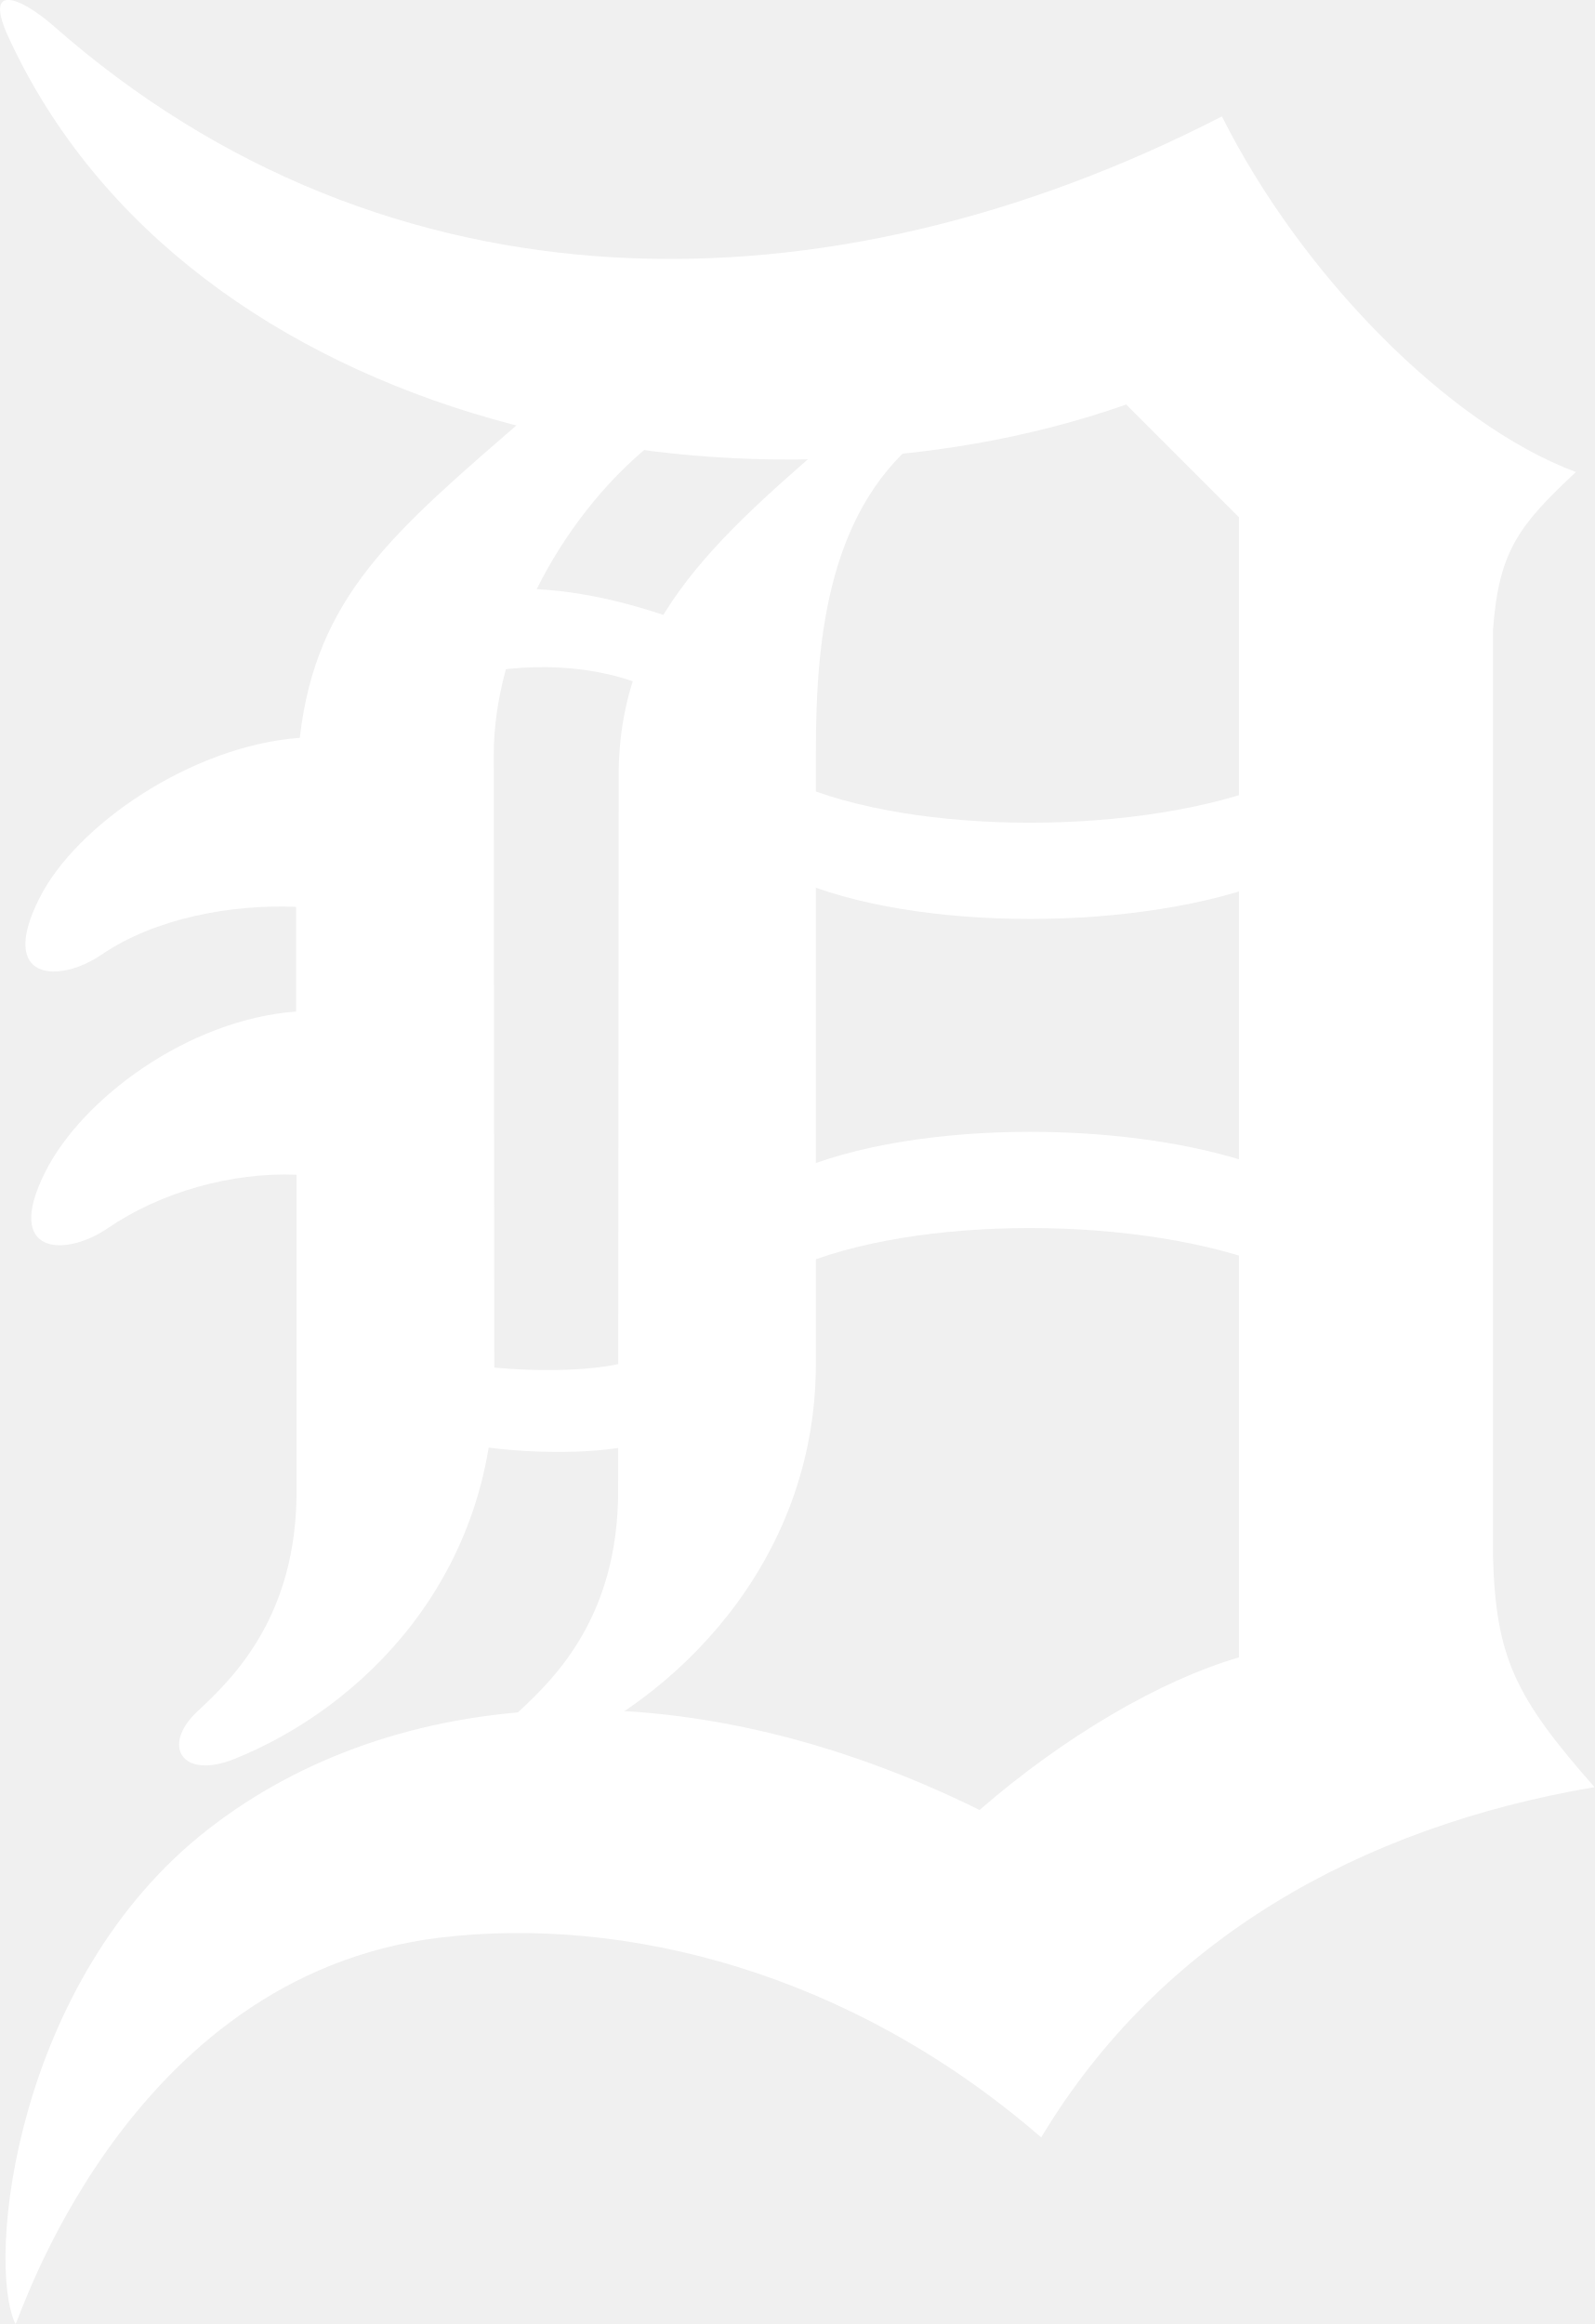
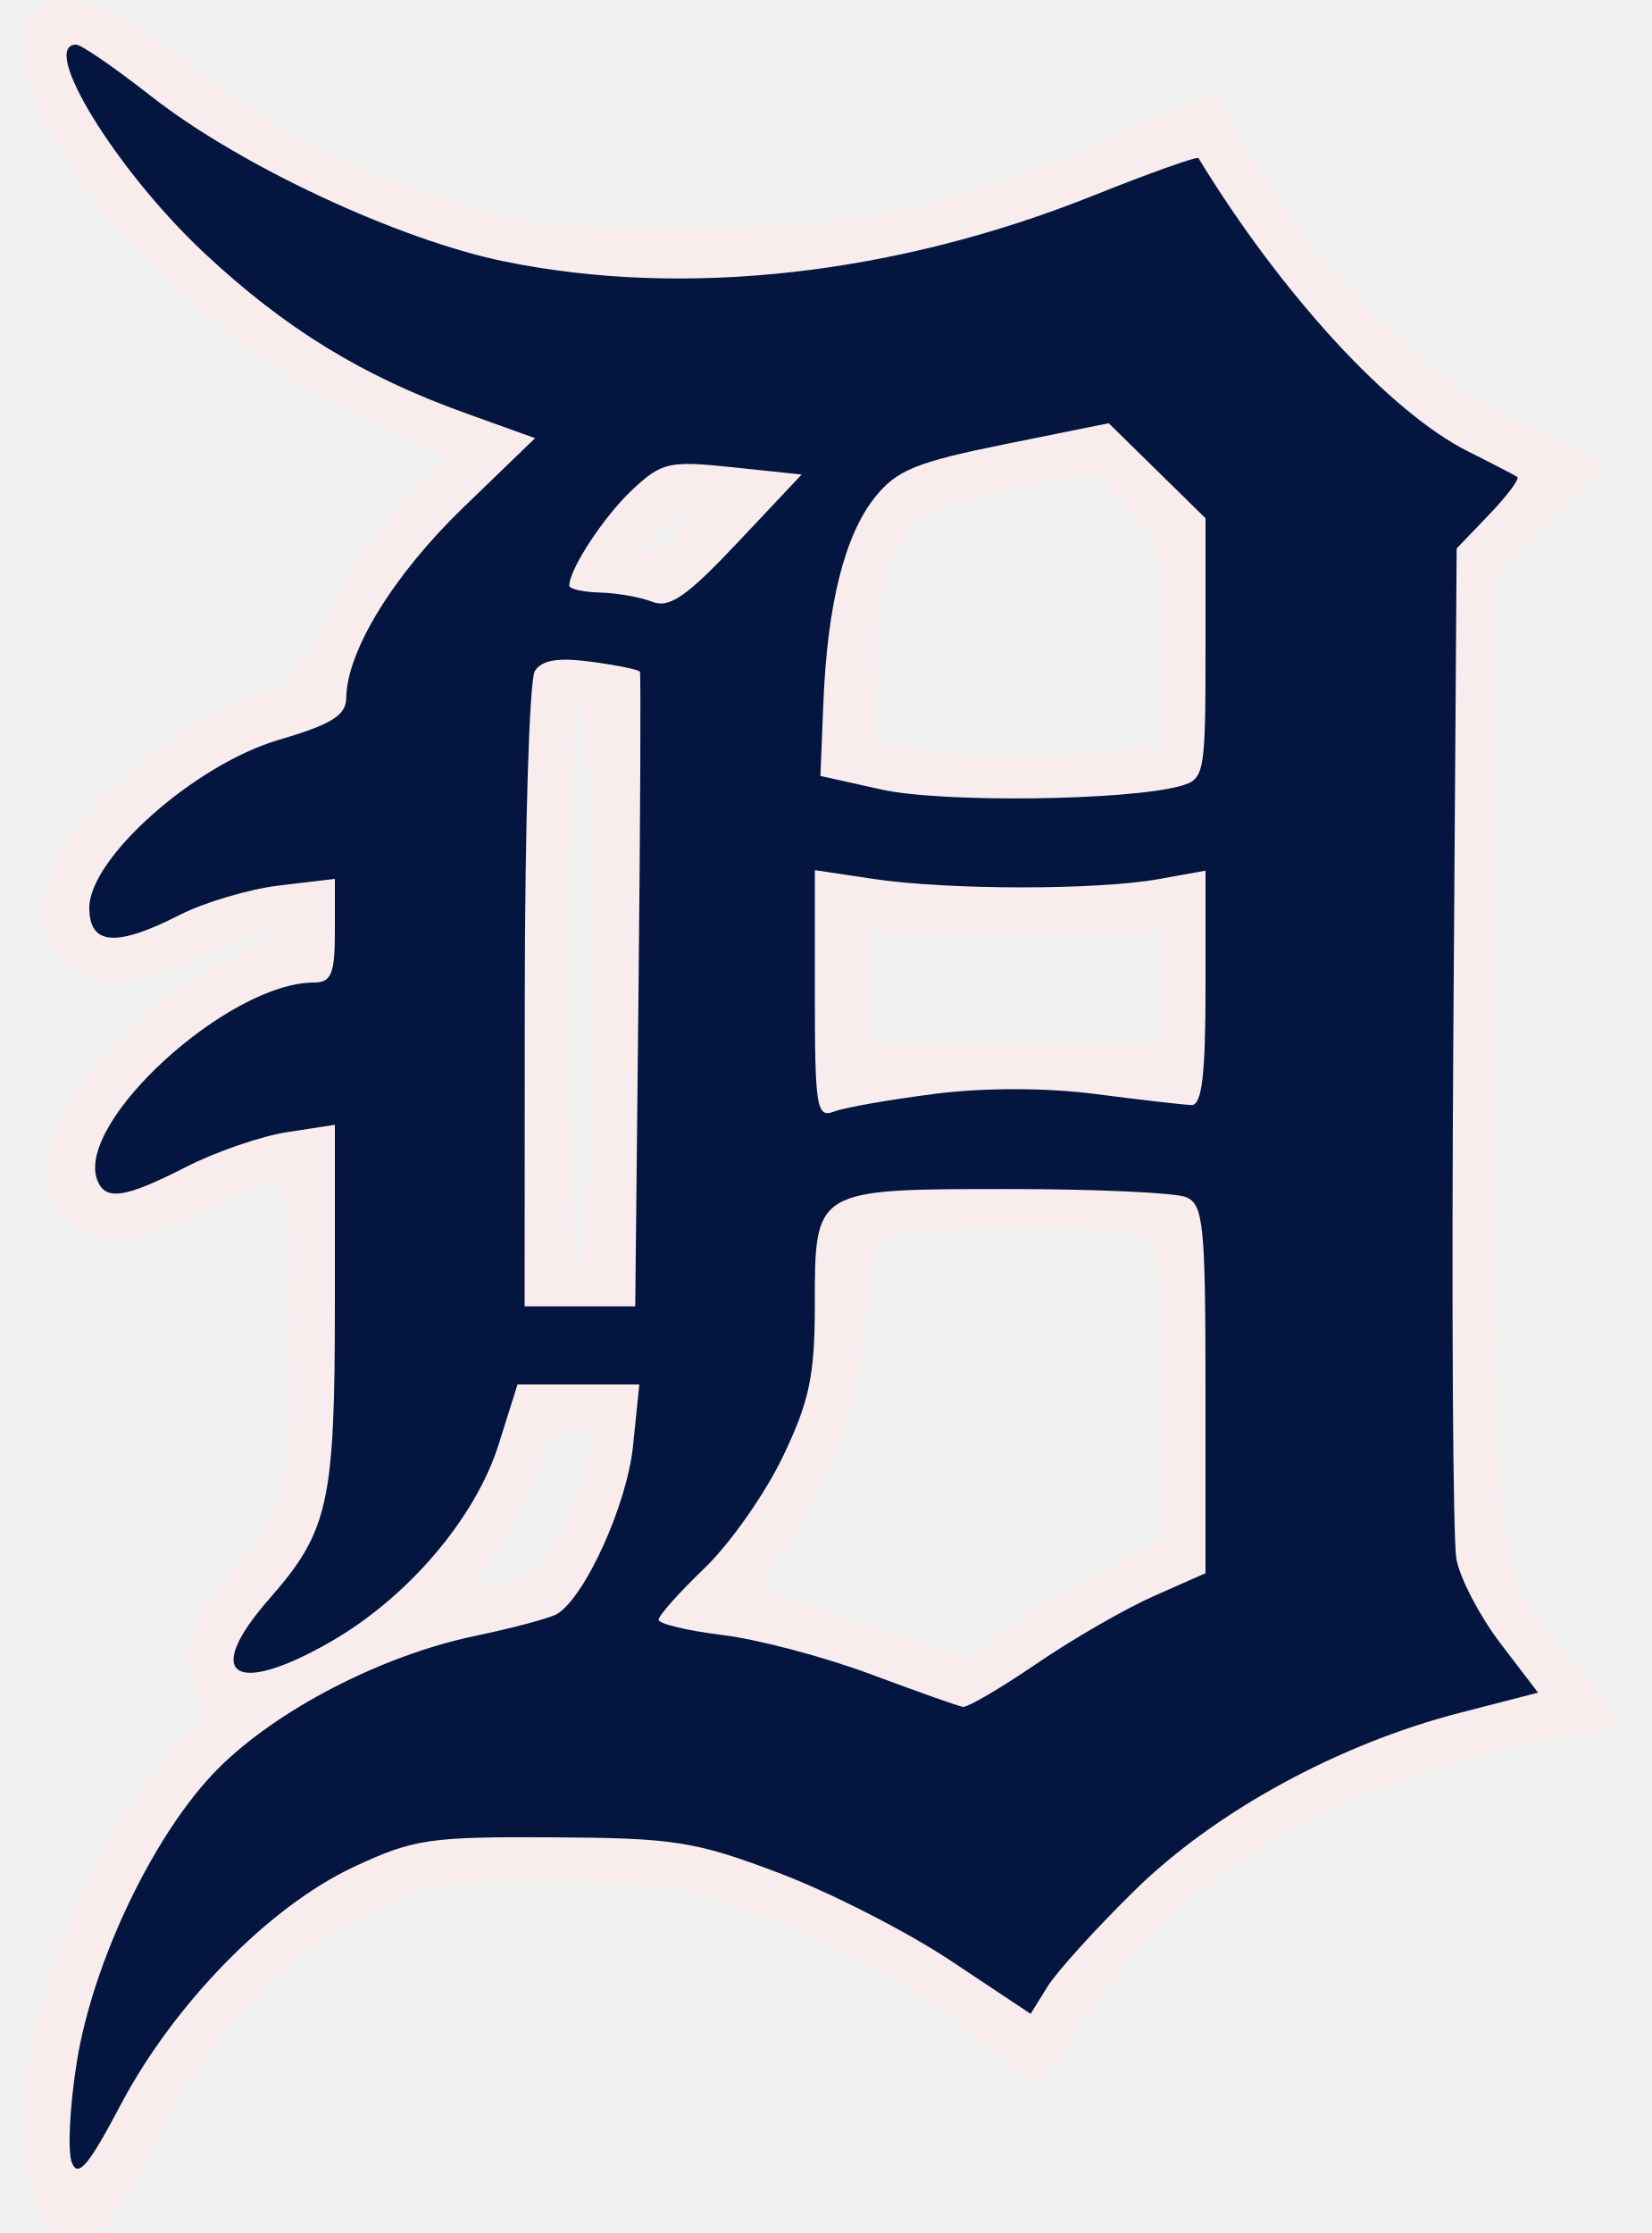
- <svg xmlns="http://www.w3.org/2000/svg" version="1.1" id="Layer_1" x="0px" y="0px" width="300px" height="437.2px" viewBox="0 0 300 437.2" style="enable-background:new 0 0 300 437.2;" xml:space="preserve">
-   <style type="text/css">
- 	.st0{fill:#FFFFFF;}
- </style>
-   <g>
-     <path class="st0" d="M10.1,4.9c62.7,55.2,145.5,55.2,219.8,17c14.9,29.7,42.5,57.9,66.6,66.9c-10.8,10.1-14.5,14.9-15.6,29.7v174.2   c0.5,19.1,4.2,26.6,19.1,43.5c-44.1,7.5-81.8,28.7-104.1,65.9c-36.1-31.3-78.5-41.7-113-37.6c-59.6,7.1-79.7,73.5-80,72.7   c-5.6-11.8,0-64.9,36.3-93.1c34.8-27.1,89-31.3,145.1-3.6c15.9-13.8,34-24.4,48.8-28.7V97.3l-21.2-21.2   C139.6,101.5,35.6,80.8,1.6,7C-3.2-3.4,3.8-0.6,10.1,4.9" />
-     <path class="st0" d="M92.9,141.9c0-19.6,11.7-43.9,29.7-58.4c5.3-4.3-14.5-12.9-23.9-4.8c-24.7,21.4-39.2,33.4-42.3,60.1   c-20.3,1.5-42.1,16.4-49,30.2c-7.9,15.7,3.8,16,11.7,10.6c10.1-6.9,24.4-9.5,36.6-9l0,19.7c-20.3,1.5-40.3,16.4-47.2,30.2   c-7.9,15.7,3.8,16,11.7,10.6c10.1-6.9,23.4-10.6,35.6-10.1v59.5c0,23.4-11.7,35-18.6,41.4c-6.9,6.4-3.1,13,6.9,9   c23.9-9.6,48.9-34,48.9-71.7" />
-     <path class="st0" d="M116.3,280.5c0,23.4-11.7,35-18.6,41.4c-6.9,6.4-5.2,12,4.8,8c23.9-9.5,51-35.6,51-73.3V141.9   c0-19.6,1.6-45,19.6-59.5c5.3-4.3-2.8-11.9-12.2-3.7c-24.7,21.4-44.6,37.2-44.5,67.5" />
-     <path class="st0" d="M149.2,165.3c22.8,10.1,65.9,10.1,90.8,0v-18.1c-25,10.1-68,10.1-90.8,0" />
-     <path class="st0" d="M149.2,220.5c22.8-10.1,65.9-10.1,90.8,0v18.1c-25-10.1-68-10.1-90.8,0" />
-     <path class="st0" d="M126.9,116.4c-12.2-4.3-22.8-6.1-33.5-5.6l-6.9,16.7c12.2-3.2,26-2.6,36.1,2.1" />
-     <path class="st0" d="M89.6,272c10.1,1.6,23.9,1.6,30.8-0.5l-2-15.4c-6.9,2.1-20.7,2.1-30.8,0.5" />
+ <svg xmlns="http://www.w3.org/2000/svg" width="52.211mm" height="70.556mm" viewBox="0 0 52.211 70.556" version="1.1" id="svg1" xml:space="preserve">
+   <defs id="defs1" />
+   <g id="layer1" transform="translate(-53.89838,-115.1756)">
+     <g id="g1" transform="translate(-24.77106,2.022128)">
+       <path style="fill:#f8eced" d="m 79.71,182.422 c -1.144,-3.466 1.186,-10.582 4.676,-14.283 0.769,-0.815 0.823,-1.031 0.439,-1.749 -0.55,-1.027 -0.145,-2.215 1.252,-3.671 1.525,-1.59 1.764,-2.622 1.764,-7.608 0,-5.203 0.05,-5.137 -2.822,-3.681 -2.103,1.066 -3.294,1.115 -4.233,0.176 -0.866,-0.866 -0.876,-1.533 -0.047,-3.351 0.811,-1.78 3.133,-3.89 5.472,-4.973 1.217,-0.563 1.461,-0.764 0.749,-0.616 -0.582,0.121 -1.647,0.516 -2.367,0.876 -3.325,1.665 -5.638,-0.376 -4.006,-3.534 0.979,-1.893 5.129,-4.983 6.694,-4.983 0.296,0 0.989,-0.963 1.587,-2.205 0.584,-1.213 1.68,-2.874 2.436,-3.692 l 1.374,-1.488 -2.941,-1.457 c -6.111,-3.027 -12.021,-10.524 -9.938,-12.607 0.835,-0.835 2.154,-0.416 4.653,1.48 2.995,2.273 5.149,3.388 8.691,4.5 2.253,0.707 3.331,0.824 7.399,0.797 5.471,-0.035 8.253,-0.643 13.397,-2.926 l 3.129,-1.389 1.351,2.347 c 1.996,3.468 5.739,7.078 8.654,8.345 l 2.365,1.028 -1.748,1.848 -1.748,1.848 v 15.208 c 0,16.928 -0.133,15.924 2.524,19.076 0.746,0.886 1.357,1.709 1.357,1.83 0,0.121 -0.754,0.329 -1.676,0.462 -2.773,0.4 -6.837,1.815 -9.084,3.162 -2.63,1.577 -4.427,3.28 -6.218,5.895 l -1.387,2.024 -1.95,-1.588 c -2.141,-1.744 -4.917,-3.239 -7.908,-4.258 -1.413,-0.481 -2.948,-0.661 -5.644,-0.661 -3.396,2.5e-4 -3.875,0.086 -5.763,1.037 -2.655,1.337 -5.179,4.108 -6.786,7.448 -1.129,2.348 -1.362,2.616 -2.265,2.616 -0.845,0 -1.074,-0.206 -1.431,-1.287 z m 6.071,-7.265 c 1.206,-1.232 2.813,-2.423 4.057,-3.006 1.899,-0.89 2.392,-0.963 6.294,-0.942 3.85,0.021 4.497,0.123 7.152,1.125 1.605,0.606 4.053,1.855 5.439,2.777 l 2.521,1.676 0.533,-0.86 c 0.293,-0.473 1.532,-1.841 2.754,-3.039 2.546,-2.497 6.442,-4.625 10.282,-5.614 l 2.468,-0.636 -1.19,-1.558 c -0.654,-0.857 -1.281,-2.056 -1.391,-2.665 -0.111,-0.609 -0.154,-8.042 -0.097,-16.518 l 0.105,-15.411 1.033,-1.078 c 0.568,-0.593 0.965,-1.125 0.882,-1.183 -0.083,-0.058 -0.775,-0.417 -1.538,-0.797 -2.47,-1.231 -5.917,-4.977 -8.537,-9.276 -0.039,-0.065 -1.536,0.468 -3.326,1.184 -6.252,2.501 -12.906,3.246 -18.603,2.082 -3.355,-0.685 -8.378,-3.033 -11.159,-5.213 -1.15,-0.902 -2.221,-1.639 -2.381,-1.639 -1.182,0 1.265,3.981 4.046,6.583 2.56,2.395 5.007,3.894 8.263,5.063 l 2.194,0.788 -2.277,2.199 c -2.193,2.119 -3.674,4.528 -3.691,6.004 -0.006,0.556 -0.459,0.838 -2.142,1.333 -2.643,0.777 -5.979,3.735 -5.979,5.302 0,1.187 0.844,1.254 2.86,0.225 0.782,-0.399 2.204,-0.818 3.161,-0.931 l 1.74,-0.206 v 1.637 c 0,1.366 -0.11,1.637 -0.662,1.637 -2.701,0 -7.547,4.419 -6.847,6.243 0.255,0.664 0.874,0.572 2.802,-0.414 0.94,-0.481 2.383,-0.977 3.208,-1.103 l 1.499,-0.23 v 5.701 c 0,6.253 -0.199,7.145 -2.073,9.278 -2.122,2.417 -1.127,3.113 1.937,1.356 2.444,-1.402 4.578,-3.906 5.312,-6.236 l 0.597,-1.895 h 1.925 1.925 l -0.202,1.957 c -0.19,1.839 -1.503,4.742 -2.395,5.293 -0.205,0.127 -1.374,0.44 -2.596,0.696 -2.942,0.615 -6.251,2.323 -8.116,4.188 -1.994,1.994 -3.957,6.065 -4.47,9.272 -0.623,3.89 -0.179,4.324 1.388,1.356 0.715,-1.354 2.198,-3.381 3.296,-4.503 z m 20.405,-9.104 c -1.455,-0.544 -3.559,-1.1 -4.674,-1.237 -1.116,-0.137 -2.028,-0.354 -2.028,-0.484 0,-0.13 0.654,-0.863 1.453,-1.63 0.799,-0.767 1.91,-2.347 2.469,-3.511 0.846,-1.762 1.016,-2.568 1.016,-4.808 3.8e-4,-3.675 -0.027,-3.659 6.139,-3.659 2.735,0 5.251,0.114 5.591,0.254 0.553,0.227 0.617,0.862 0.617,6.069 v 5.815 l -1.634,0.723 c -0.899,0.398 -2.564,1.357 -3.7,2.133 -1.136,0.776 -2.187,1.391 -2.335,1.367 -0.148,-0.024 -1.459,-0.488 -2.914,-1.032 z m 7.673,-3.475 1.499,-0.755 v -4.718 c 0,-3.976 -0.088,-4.751 -0.558,-4.932 -0.704,-0.27 -6.773,-0.273 -7.778,-0.003 -0.644,0.173 -0.786,0.558 -0.998,2.712 -0.287,2.917 -1.159,5.426 -2.493,7.175 -0.519,0.68 -0.888,1.268 -0.82,1.307 0.068,0.038 1.553,0.545 3.299,1.125 l 3.175,1.056 1.587,-1.106 c 0.873,-0.609 2.262,-1.446 3.087,-1.861 z M 95.255,144.639 c 0.003,-5.384 0.146,-10.011 0.317,-10.282 0.222,-0.351 0.737,-0.435 1.788,-0.294 0.812,0.109 1.503,0.251 1.535,0.316 0.032,0.065 0.012,4.603 -0.045,10.084 l -0.104,9.966 h -1.748 -1.748 z m 2.111,-0.441 c 0,-5.644 -0.127,-8.819 -0.353,-8.819 -0.226,0 -0.353,3.175 -0.353,8.819 0,5.644 0.127,8.819 0.353,8.819 0.226,0 0.353,-3.175 0.353,-8.819 z m 7.056,0.378 v -3.93 l 1.852,0.277 c 2.358,0.352 7.052,0.356 8.996,0.008 l 1.499,-0.269 v 3.708 c 0,2.737 -0.115,3.705 -0.441,3.697 -0.243,-0.006 -1.594,-0.161 -3.003,-0.344 -2.418,-0.314 -6.803,-0.023 -8.298,0.55 -0.55,0.211 -0.606,-0.128 -0.606,-3.698 z m 10.936,-0.194 v -1.772 h -4.586 -4.586 v 1.787 1.787 l 4.586,-0.015 4.586,-0.015 z m -8.819,-6.279 -1.94,-0.431 0.092,-2.293 c 0.126,-3.131 0.672,-5.308 1.631,-6.512 0.682,-0.856 1.31,-1.112 4.097,-1.675 l 3.291,-0.665 1.53,1.501 1.53,1.501 v 4.119 c 0,3.97 -0.029,4.127 -0.794,4.342 -1.655,0.465 -7.538,0.536 -9.437,0.114 z m 6.651,-1.187 2.168,-0.227 v -3.196 c 0,-3.079 -0.039,-3.236 -1.067,-4.297 l -1.067,-1.101 -2.719,0.58 c -2.452,0.523 -2.787,0.696 -3.411,1.764 -0.503,0.861 -0.697,1.866 -0.711,3.68 l -0.02,2.496 1.411,0.215 c 2.117,0.322 3.037,0.337 5.416,0.088 z m -13.905,-4.748 c -0.376,-0.147 -1.12,-0.279 -1.653,-0.292 -0.534,-0.014 -0.97,-0.112 -0.97,-0.219 0,-0.523 1.105,-2.201 1.997,-3.033 0.931,-0.868 1.156,-0.918 3.174,-0.706 l 2.173,0.228 -2.019,2.144 c -1.607,1.707 -2.158,2.09 -2.702,1.877 z m 1.092,-2.717 c -0.237,-0.237 -1.245,0.643 -1.245,1.087 0,0.2 0.318,0.076 0.708,-0.276 0.389,-0.352 0.631,-0.717 0.538,-0.811 z m -4.618,33.115 c 0.609,-0.673 1.563,-2.958 1.593,-3.816 0.009,-0.243 -0.289,-0.441 -0.662,-0.441 -0.464,0 -0.75,0.329 -0.907,1.047 -0.126,0.576 -0.615,1.615 -1.086,2.309 -0.471,0.694 -0.856,1.334 -0.856,1.423 0,0.448 1.381,0.073 1.919,-0.521 z" id="path3" />
+       <path style="fill:#041640" d="m 80.938,181.479 c -0.136,-0.354 -0.064,-1.782 0.159,-3.175 0.514,-3.207 2.476,-7.278 4.47,-9.272 1.865,-1.865 5.174,-3.573 8.116,-4.188 1.223,-0.256 2.391,-0.569 2.596,-0.696 0.892,-0.551 2.205,-3.454 2.395,-5.293 l 0.202,-1.957 h -1.925 -1.925 l -0.597,1.895 c -0.734,2.33 -2.868,4.834 -5.312,6.236 -3.064,1.757 -4.059,1.061 -1.937,-1.356 1.873,-2.134 2.073,-3.025 2.073,-9.278 v -5.701 l -1.499,0.23 c -0.825,0.126 -2.268,0.623 -3.208,1.103 -1.928,0.986 -2.548,1.078 -2.802,0.414 -0.7,-1.825 4.146,-6.243 6.847,-6.243 0.553,0 0.662,-0.271 0.662,-1.637 v -1.637 l -1.74,0.206 c -0.957,0.113 -2.379,0.532 -3.161,0.931 -2.016,1.029 -2.86,0.962 -2.86,-0.225 0,-1.567 3.336,-4.525 5.979,-5.302 1.683,-0.494 2.135,-0.776 2.142,-1.333 0.017,-1.477 1.498,-3.886 3.691,-6.004 l 2.277,-2.199 -2.194,-0.788 c -3.256,-1.169 -5.703,-2.668 -8.263,-5.063 -2.781,-2.602 -5.228,-6.583 -4.046,-6.583 0.16,0 1.232,0.738 2.381,1.639 2.781,2.181 7.805,4.528 11.159,5.213 5.697,1.164 12.351,0.419 18.603,-2.082 1.79,-0.716 3.287,-1.249 3.326,-1.184 2.619,4.299 6.067,8.045 8.537,9.276 0.763,0.38 1.455,0.739 1.538,0.797 0.083,0.058 -0.314,0.591 -0.882,1.183 l -1.033,1.078 -0.105,15.411 c -0.058,8.476 -0.014,15.909 0.097,16.518 0.111,0.609 0.737,1.808 1.391,2.665 l 1.19,1.558 -2.468,0.636 c -3.84,0.989 -7.736,3.116 -10.282,5.614 -1.221,1.198 -2.461,2.566 -2.754,3.039 l -0.533,0.86 -2.521,-1.676 c -1.386,-0.922 -3.834,-2.171 -5.439,-2.777 -2.655,-1.002 -3.301,-1.103 -7.152,-1.125 -3.902,-0.022 -4.394,0.052 -6.294,0.942 -2.658,1.245 -5.671,4.322 -7.353,7.509 -1.02,1.933 -1.353,2.324 -1.547,1.819 z m 30.497,-15.761 c 1.136,-0.776 2.802,-1.736 3.7,-2.133 l 1.634,-0.723 v -5.815 c 0,-5.207 -0.065,-5.842 -0.617,-6.069 -0.34,-0.139 -2.855,-0.254 -5.591,-0.254 -6.166,0 -6.139,-0.016 -6.139,3.659 -2.3e-4,2.24 -0.171,3.046 -1.016,4.808 -0.559,1.164 -1.67,2.744 -2.469,3.511 -0.799,0.767 -1.453,1.501 -1.453,1.63 0,0.13 0.913,0.347 2.028,0.484 1.116,0.137 3.219,0.693 4.674,1.237 1.455,0.544 2.767,1.008 2.914,1.032 0.148,0.024 1.198,-0.591 2.335,-1.367 z M 98.85,144.463 c 0.057,-5.481 0.077,-10.019 0.045,-10.084 -0.032,-0.065 -0.723,-0.207 -1.535,-0.316 -1.051,-0.141 -1.566,-0.056 -1.788,0.294 -0.171,0.271 -0.314,4.898 -0.317,10.282 l -0.005,9.79 h 1.748 1.748 z m 9.349,3.254 c 1.584,-0.201 3.545,-0.198 5.127,0.008 1.409,0.183 2.76,0.338 3.003,0.344 0.326,0.008 0.441,-0.96 0.441,-3.697 v -3.708 l -1.499,0.269 c -1.944,0.348 -6.638,0.344 -8.996,-0.008 l -1.852,-0.277 v 3.93 c 0,3.57 0.056,3.909 0.606,3.698 0.333,-0.128 1.76,-0.379 3.171,-0.558 z m 7.777,-9.728 c 0.765,-0.215 0.794,-0.372 0.794,-4.342 v -4.119 l -1.53,-1.501 -1.53,-1.501 -3.291,0.665 c -2.787,0.563 -3.415,0.82 -4.097,1.675 -0.96,1.204 -1.505,3.381 -1.631,6.512 l -0.092,2.293 1.94,0.431 c 1.899,0.422 7.782,0.351 9.437,-0.114 z M 101.833,127.918 c -2.019,-0.212 -2.244,-0.162 -3.174,0.706 -0.892,0.832 -1.997,2.51 -1.997,3.033 0,0.107 0.437,0.205 0.97,0.219 0.534,0.014 1.278,0.145 1.653,0.292 0.544,0.213 1.095,-0.17 2.702,-1.877 l 2.019,-2.144 z" id="path1" />
+     </g>
  </g>
</svg>
